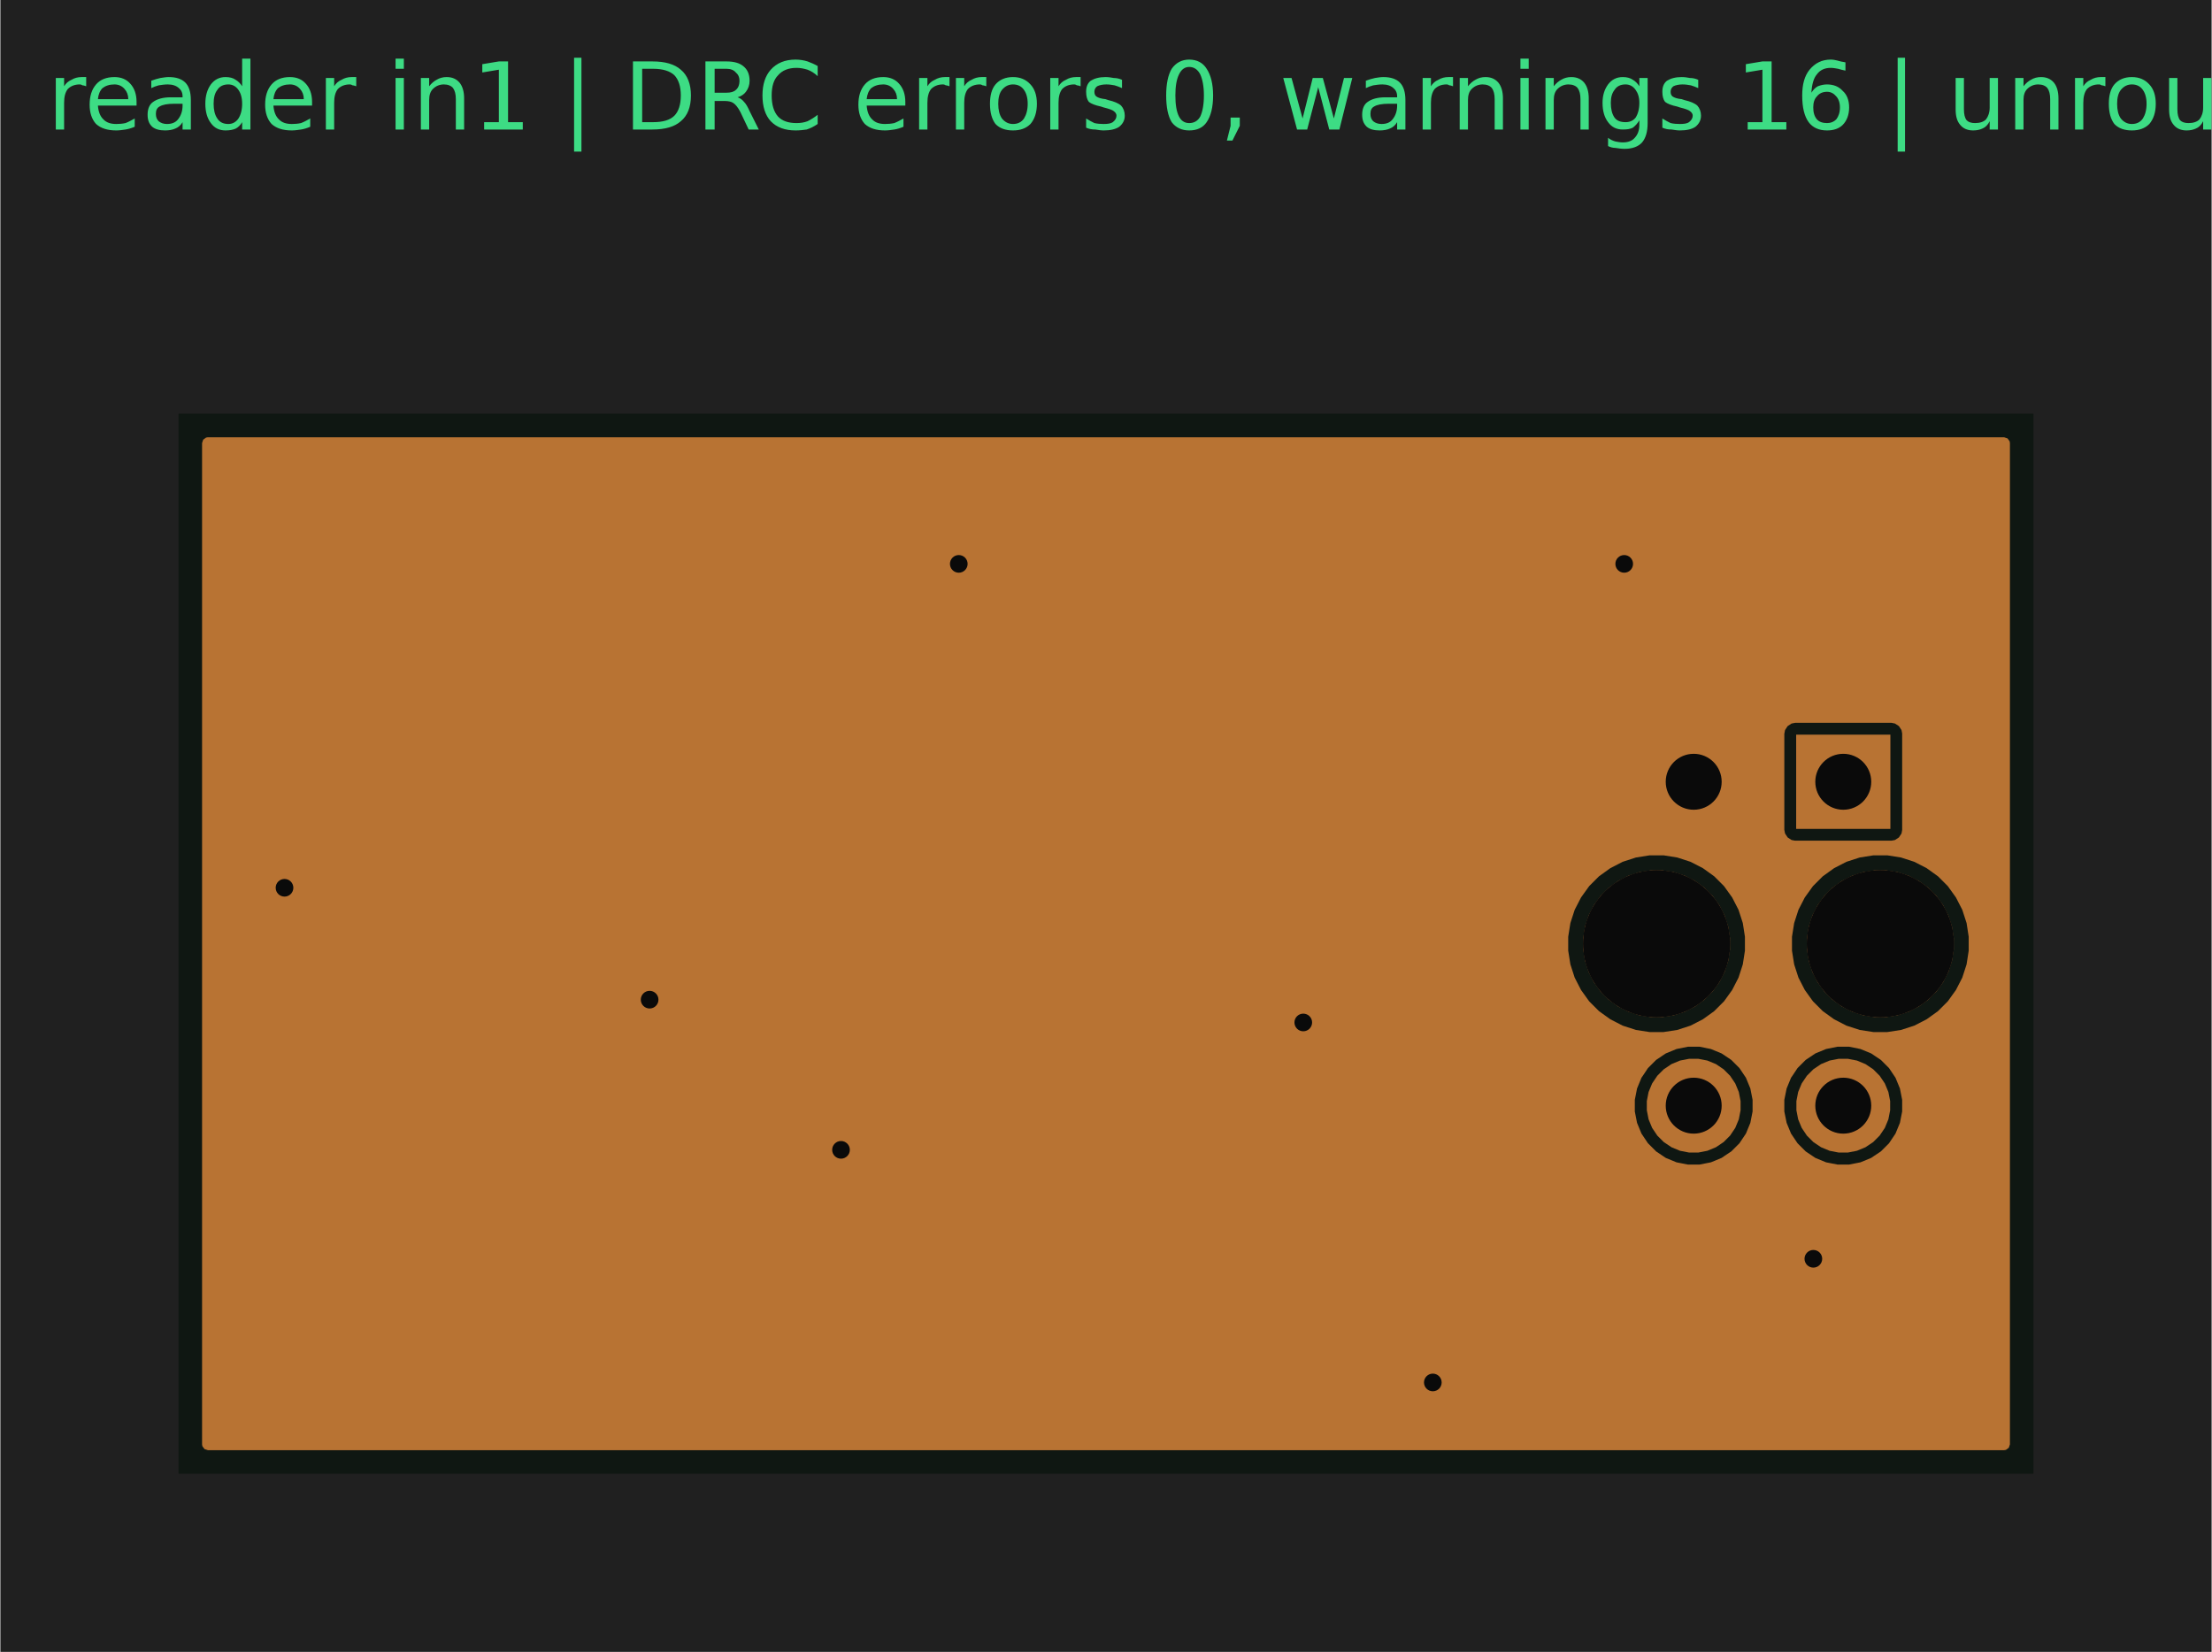
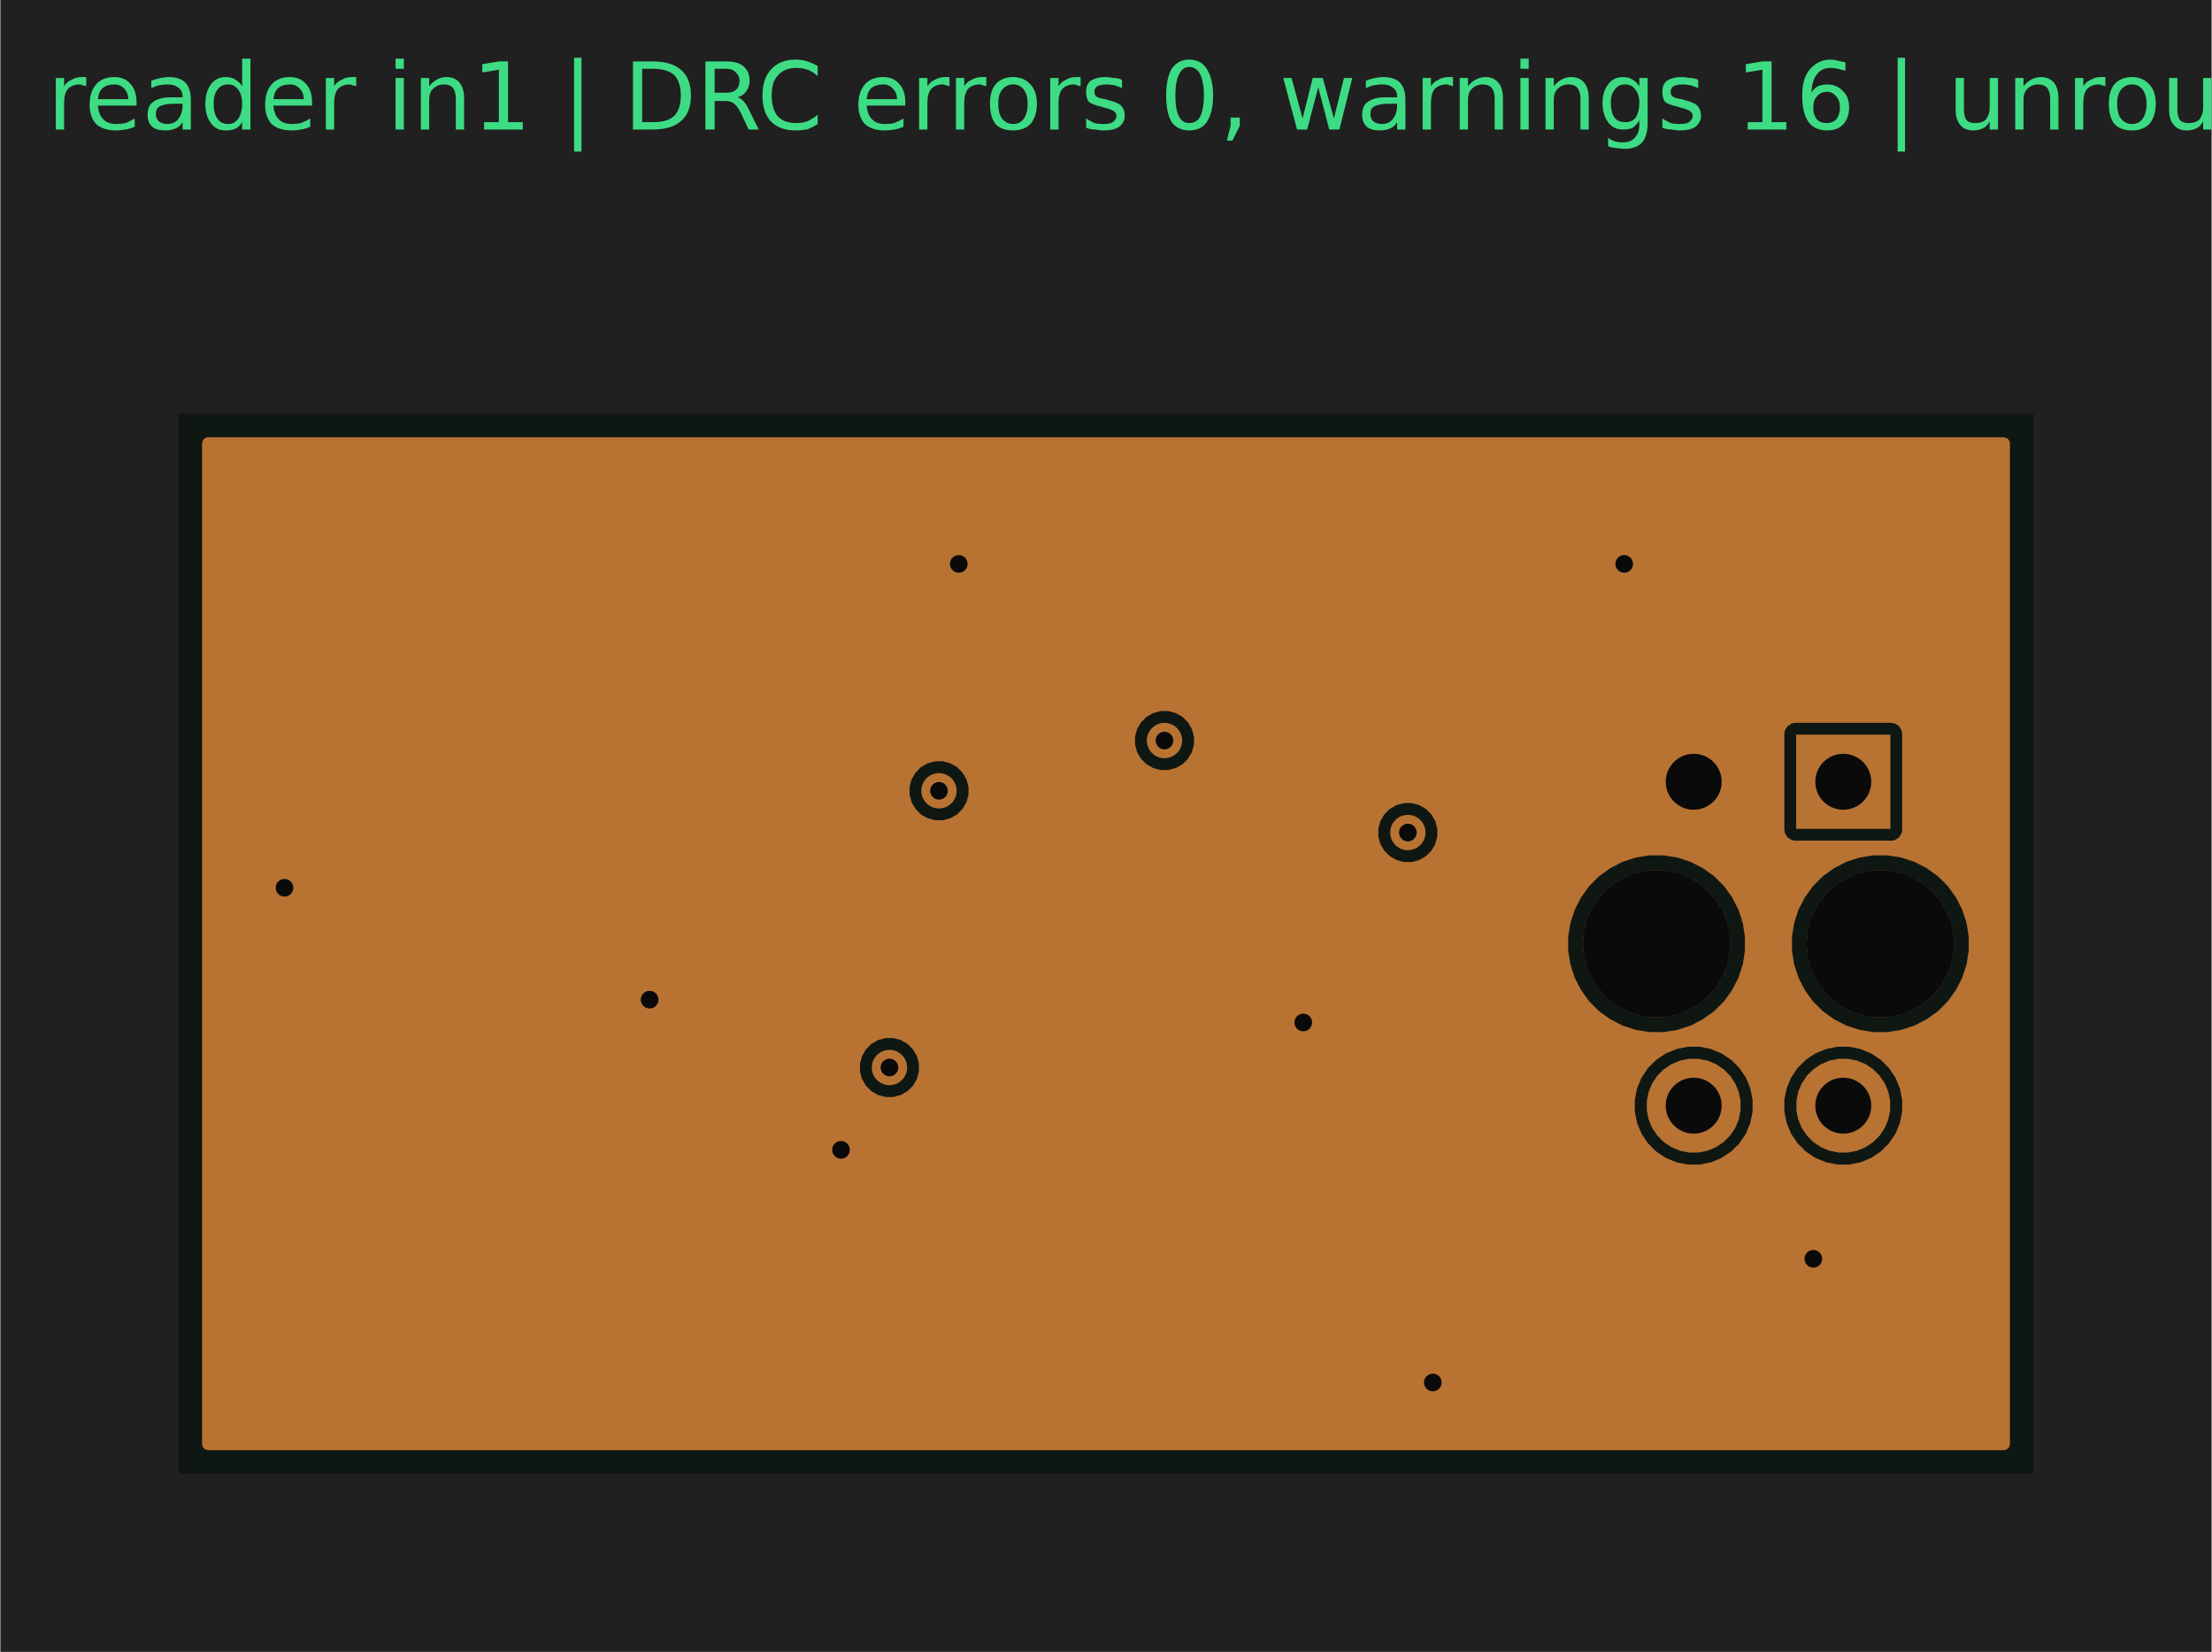
<svg xmlns="http://www.w3.org/2000/svg" width="84.5mm" height="63.1mm" viewBox="0 0 37.550 28.050">
  <rect width="100%" height="100%" fill="#202020" />
  <path d="M 34.525 25.025 L 3.025 25.025 L 3.025 7.025 L 34.525 7.025 Z" fill="#0f1712" fill-opacity="1.00" fill-rule="evenodd" />
-   <path d="M 34.084 7.444 L 34.120 7.493 L 34.125 7.524 L 34.125 24.526 L 34.106 24.584 L 34.057 24.620 L 34.026 24.625 L 3.524 24.625 L 3.466 24.606 L 3.430 24.557 L 3.425 24.526 L 3.425 18.676 L 27.755 18.676 L 27.755 18.874 L 27.793 19.067 L 27.793 19.067 L 27.868 19.249 L 27.978 19.413 L 27.978 19.413 L 28.117 19.552 L 28.117 19.552 L 28.281 19.662 L 28.463 19.737 L 28.656 19.775 L 28.656 19.775 L 28.854 19.775 L 28.982 19.750 L 29.047 19.737 L 29.047 19.737 L 29.229 19.662 L 29.283 19.625 L 29.393 19.552 L 29.532 19.413 L 29.642 19.249 L 29.717 19.067 L 29.755 18.874 L 29.755 18.676 L 29.755 18.676 L 30.294 18.676 L 30.294 18.874 L 30.333 19.067 L 30.333 19.067 L 30.408 19.249 L 30.518 19.413 L 30.518 19.413 L 30.657 19.552 L 30.657 19.552 L 30.821 19.662 L 31.003 19.737 L 31.196 19.775 L 31.196 19.775 L 31.394 19.775 L 31.522 19.750 L 31.587 19.737 L 31.587 19.737 L 31.769 19.662 L 31.823 19.625 L 31.933 19.552 L 32.072 19.413 L 32.182 19.249 L 32.257 19.067 L 32.295 18.874 L 32.295 18.676 L 32.257 18.483 L 32.182 18.301 L 32.072 18.137 L 31.933 17.998 L 31.769 17.888 L 31.587 17.813 L 31.394 17.774 L 31.196 17.774 L 31.003 17.813 L 30.821 17.888 L 30.657 17.998 L 30.518 18.137 L 30.445 18.247 L 30.408 18.301 L 30.333 18.483 L 30.333 18.483 L 30.294 18.676 L 29.755 18.676 L 29.717 18.483 L 29.642 18.301 L 29.532 18.137 L 29.393 17.998 L 29.229 17.888 L 29.047 17.813 L 28.854 17.774 L 28.656 17.774 L 28.463 17.813 L 28.281 17.888 L 28.117 17.998 L 27.978 18.137 L 27.905 18.247 L 27.868 18.301 L 27.793 18.483 L 27.793 18.483 L 27.755 18.676 L 3.425 18.676 L 3.425 15.907 L 26.624 15.907 L 26.624 16.143 L 26.661 16.376 L 26.734 16.601 L 26.842 16.811 L 26.980 17.003 L 27.147 17.170 L 27.339 17.308 L 27.549 17.416 L 27.774 17.489 L 28.007 17.525 L 28.007 17.525 L 28.243 17.525 L 28.476 17.489 L 28.701 17.416 L 28.911 17.308 L 28.911 17.308 L 29.103 17.170 L 29.270 17.003 L 29.408 16.811 L 29.516 16.601 L 29.589 16.376 L 29.589 16.376 L 29.625 16.143 L 29.625 15.907 L 30.424 15.907 L 30.424 16.143 L 30.461 16.376 L 30.534 16.601 L 30.642 16.811 L 30.780 17.003 L 30.947 17.170 L 31.139 17.308 L 31.349 17.416 L 31.574 17.489 L 31.807 17.525 L 31.807 17.525 L 32.043 17.525 L 32.276 17.489 L 32.501 17.416 L 32.711 17.308 L 32.711 17.308 L 32.903 17.170 L 33.070 17.003 L 33.208 16.811 L 33.316 16.601 L 33.389 16.376 L 33.389 16.376 L 33.425 16.143 L 33.425 15.907 L 33.389 15.674 L 33.389 15.674 L 33.389 15.674 L 33.316 15.449 L 33.208 15.239 L 33.070 15.047 L 32.903 14.880 L 32.711 14.742 L 32.501 14.634 L 32.276 14.561 L 32.276 14.561 L 32.276 14.561 L 32.043 14.524 L 32.043 14.524 L 31.807 14.524 L 31.807 14.524 L 31.574 14.561 L 31.574 14.561 L 31.574 14.561 L 31.349 14.634 L 31.139 14.742 L 30.947 14.880 L 30.780 15.047 L 30.780 15.047 L 30.642 15.239 L 30.534 15.449 L 30.461 15.674 L 30.424 15.907 L 29.625 15.907 L 29.589 15.674 L 29.589 15.674 L 29.589 15.674 L 29.516 15.449 L 29.408 15.239 L 29.270 15.047 L 29.103 14.880 L 28.911 14.742 L 28.701 14.634 L 28.476 14.561 L 28.476 14.561 L 28.476 14.561 L 28.243 14.524 L 28.243 14.524 L 28.007 14.524 L 28.007 14.524 L 27.774 14.561 L 27.774 14.561 L 27.774 14.561 L 27.549 14.634 L 27.339 14.742 L 27.147 14.880 L 26.980 15.047 L 26.980 15.047 L 26.842 15.239 L 26.734 15.449 L 26.661 15.674 L 26.624 15.907 L 3.425 15.907 L 3.425 12.455 L 30.294 12.455 L 30.294 14.095 L 30.295 14.095 L 30.306 14.153 L 30.306 14.153 L 30.350 14.220 L 30.350 14.220 L 30.417 14.264 L 30.417 14.264 L 30.475 14.275 L 30.475 14.275 L 30.475 14.275 L 30.475 14.275 L 32.115 14.275 L 32.115 14.275 L 32.115 14.275 L 32.173 14.264 L 32.173 14.264 L 32.173 14.264 L 32.173 14.264 L 32.240 14.220 L 32.240 14.220 L 32.284 14.153 L 32.295 14.095 L 32.295 12.455 L 32.284 12.397 L 32.240 12.330 L 32.173 12.286 L 32.115 12.274 L 30.475 12.274 L 30.475 12.275 L 30.475 12.275 L 30.461 12.277 L 30.417 12.286 L 30.350 12.330 L 30.350 12.330 L 30.306 12.397 L 30.306 12.397 L 30.295 12.455 L 30.294 12.455 L 3.425 12.455 L 3.425 7.524 L 3.444 7.466 L 3.493 7.430 L 3.524 7.425 L 34.026 7.425 Z" fill="#b87333" fill-opacity="1.00" fill-rule="evenodd" />
-   <circle cx="30.787" cy="21.375" r="0.300" fill="#b87333" stroke="none" stroke-width="0.150" />
-   <circle cx="30.787" cy="21.375" r="0.150" fill="#0a0a0a" stroke="none" stroke-width="0.150" />
-   <circle cx="4.825" cy="15.075" r="0.300" fill="#b87333" stroke="none" stroke-width="0.150" />
-   <circle cx="4.825" cy="15.075" r="0.150" fill="#0a0a0a" stroke="none" stroke-width="0.150" />
-   <circle cx="22.125" cy="17.362" r="0.300" fill="#b87333" stroke="none" stroke-width="0.150" />
-   <circle cx="22.125" cy="17.362" r="0.150" fill="#0a0a0a" stroke="none" stroke-width="0.150" />
-   <circle cx="24.325" cy="23.475" r="0.300" fill="#b87333" stroke="none" stroke-width="0.150" />
-   <circle cx="24.325" cy="23.475" r="0.150" fill="#0a0a0a" stroke="none" stroke-width="0.150" />
+   <path d="M 34.084 7.444 L 34.120 7.493 L 34.125 7.524 L 34.125 24.526 L 34.106 24.584 L 34.057 24.620 L 34.026 24.625 L 3.524 24.625 L 3.466 24.606 L 3.430 24.557 L 3.425 24.526 L 3.425 18.676 L 27.755 18.676 L 27.755 18.874 L 27.793 19.067 L 27.793 19.067 L 27.868 19.249 L 27.978 19.413 L 27.978 19.413 L 28.117 19.552 L 28.117 19.552 L 28.281 19.662 L 28.463 19.737 L 28.656 19.775 L 28.656 19.775 L 28.854 19.775 L 28.982 19.750 L 29.047 19.737 L 29.047 19.737 L 29.229 19.662 L 29.283 19.625 L 29.393 19.552 L 29.532 19.413 L 29.642 19.249 L 29.717 19.067 L 29.755 18.874 L 29.755 18.676 L 29.755 18.676 L 30.294 18.676 L 30.294 18.874 L 30.333 19.067 L 30.333 19.067 L 30.408 19.249 L 30.518 19.413 L 30.518 19.413 L 30.657 19.552 L 30.657 19.552 L 30.821 19.662 L 31.003 19.737 L 31.196 19.775 L 31.196 19.775 L 31.394 19.775 L 31.522 19.750 L 31.587 19.737 L 31.587 19.737 L 31.769 19.662 L 31.823 19.625 L 31.933 19.552 L 32.072 19.413 L 32.182 19.249 L 32.257 19.067 L 32.295 18.874 L 32.295 18.676 L 32.257 18.483 L 32.182 18.301 L 32.072 18.137 L 31.933 17.998 L 31.769 17.888 L 31.587 17.813 L 31.394 17.774 L 31.196 17.774 L 31.003 17.813 L 30.821 17.888 L 30.657 17.998 L 30.518 18.137 L 30.480 18.193 L 30.408 18.301 L 30.333 18.483 L 30.333 18.483 L 30.294 18.676 L 29.755 18.676 L 29.717 18.483 L 29.642 18.301 L 29.532 18.137 L 29.393 17.998 L 29.229 17.888 L 29.047 17.813 L 28.854 17.774 L 28.656 17.774 L 28.463 17.813 L 28.281 17.888 L 28.117 17.998 L 27.978 18.137 L 27.940 18.193 L 27.868 18.301 L 27.793 18.483 L 27.793 18.483 L 27.755 18.676 L 3.425 18.676 L 3.425 18.062 L 14.597 18.062 L 14.597 18.062 L 14.597 18.193 L 14.631 18.321 L 14.697 18.435 L 14.790 18.528 L 14.905 18.594 L 14.905 18.594 L 14.972 18.612 L 15.032 18.628 L 15.032 18.628 L 15.164 18.628 L 15.164 18.628 L 15.248 18.605 L 15.291 18.594 L 15.305 18.586 L 15.305 18.586 L 15.405 18.528 L 15.405 18.528 L 15.405 18.528 L 15.498 18.435 L 15.498 18.435 L 15.498 18.435 L 15.564 18.321 L 15.564 18.321 L 15.564 18.321 L 15.598 18.193 L 15.598 18.062 L 15.564 17.934 L 15.498 17.820 L 15.405 17.727 L 15.291 17.661 L 15.291 17.661 L 15.291 17.661 L 15.164 17.627 L 15.032 17.627 L 14.905 17.661 L 14.905 17.661 L 14.905 17.661 L 14.790 17.727 L 14.790 17.727 L 14.790 17.727 L 14.697 17.820 L 14.697 17.820 L 14.697 17.820 L 14.631 17.934 L 14.631 17.934 L 14.597 18.062 L 3.425 18.062 L 3.425 15.907 L 26.624 15.907 L 26.624 16.143 L 26.661 16.376 L 26.734 16.601 L 26.842 16.811 L 26.980 17.003 L 27.147 17.170 L 27.339 17.308 L 27.549 17.416 L 27.774 17.489 L 28.007 17.525 L 28.007 17.525 L 28.243 17.525 L 28.476 17.489 L 28.701 17.416 L 28.911 17.308 L 28.911 17.308 L 29.103 17.170 L 29.270 17.003 L 29.408 16.811 L 29.516 16.601 L 29.589 16.376 L 29.589 16.376 L 29.625 16.143 L 29.625 15.907 L 30.424 15.907 L 30.424 16.143 L 30.461 16.376 L 30.534 16.601 L 30.642 16.811 L 30.780 17.003 L 30.947 17.170 L 31.139 17.308 L 31.349 17.416 L 31.574 17.489 L 31.807 17.525 L 31.807 17.525 L 32.043 17.525 L 32.276 17.489 L 32.501 17.416 L 32.711 17.308 L 32.711 17.308 L 32.903 17.170 L 33.070 17.003 L 33.208 16.811 L 33.316 16.601 L 33.389 16.376 L 33.389 16.376 L 33.425 16.143 L 33.425 15.907 L 33.389 15.674 L 33.389 15.674 L 33.389 15.674 L 33.316 15.449 L 33.208 15.239 L 33.070 15.047 L 32.903 14.880 L 32.711 14.742 L 32.501 14.634 L 32.276 14.561 L 32.276 14.561 L 32.276 14.561 L 32.043 14.524 L 32.043 14.524 L 31.807 14.524 L 31.807 14.524 L 31.574 14.561 L 31.574 14.561 L 31.574 14.561 L 31.349 14.634 L 31.139 14.742 L 30.947 14.880 L 30.780 15.047 L 30.780 15.047 L 30.642 15.239 L 30.534 15.449 L 30.461 15.674 L 30.424 15.907 L 29.625 15.907 L 29.589 15.674 L 29.589 15.674 L 29.589 15.674 L 29.516 15.449 L 29.408 15.239 L 29.270 15.047 L 29.103 14.880 L 28.911 14.742 L 28.701 14.634 L 28.476 14.561 L 28.476 14.561 L 28.476 14.561 L 28.243 14.524 L 28.243 14.524 L 28.007 14.524 L 28.007 14.524 L 27.774 14.561 L 27.774 14.561 L 27.774 14.561 L 27.549 14.634 L 27.339 14.742 L 27.147 14.880 L 26.980 15.047 L 26.980 15.047 L 26.842 15.239 L 26.734 15.449 L 26.661 15.674 L 26.624 15.907 L 3.425 15.907 L 3.425 14.072 L 23.400 14.072 L 23.400 14.072 L 23.400 14.203 L 23.434 14.331 L 23.500 14.445 L 23.593 14.538 L 23.708 14.604 L 23.708 14.604 L 23.775 14.622 L 23.835 14.638 L 23.835 14.638 L 23.967 14.638 L 23.967 14.638 L 24.094 14.604 L 24.094 14.604 L 24.208 14.538 L 24.208 14.538 L 24.208 14.538 L 24.301 14.445 L 24.301 14.445 L 24.301 14.445 L 24.367 14.331 L 24.367 14.331 L 24.367 14.331 L 24.401 14.203 L 24.401 14.072 L 24.367 13.944 L 24.338 13.894 L 24.301 13.830 L 24.301 13.830 L 24.301 13.830 L 24.208 13.737 L 24.094 13.671 L 24.094 13.671 L 24.094 13.671 L 23.967 13.637 L 23.835 13.637 L 23.708 13.671 L 23.708 13.671 L 23.708 13.671 L 23.593 13.737 L 23.593 13.737 L 23.593 13.737 L 23.500 13.830 L 23.500 13.830 L 23.500 13.830 L 23.434 13.944 L 23.434 13.944 L 23.400 14.072 L 3.425 14.072 L 3.425 13.362 L 15.439 13.362 L 15.439 13.362 L 15.439 13.494 L 15.473 13.621 L 15.539 13.735 L 15.632 13.829 L 15.746 13.894 L 15.746 13.894 L 15.814 13.913 L 15.873 13.928 L 15.873 13.928 L 16.005 13.928 L 16.005 13.928 L 16.132 13.894 L 16.132 13.894 L 16.247 13.829 L 16.247 13.829 L 16.247 13.828 L 16.340 13.735 L 16.340 13.735 L 16.340 13.735 L 16.406 13.621 L 16.406 13.621 L 16.406 13.621 L 16.440 13.494 L 16.440 13.362 L 16.406 13.235 L 16.340 13.121 L 16.247 13.027 L 16.132 12.962 L 16.132 12.962 L 16.132 12.962 L 16.005 12.927 L 15.873 12.927 L 15.746 12.962 L 15.746 12.962 L 15.746 12.962 L 15.632 13.027 L 15.632 13.027 L 15.632 13.027 L 15.539 13.121 L 15.539 13.121 L 15.539 13.121 L 15.473 13.235 L 15.473 13.235 L 15.439 13.362 L 3.425 13.362 L 3.425 12.509 L 19.268 12.509 L 19.268 12.509 L 19.268 12.641 L 19.302 12.768 L 19.368 12.882 L 19.461 12.976 L 19.575 13.041 L 19.575 13.041 L 19.643 13.060 L 19.702 13.075 L 19.702 13.075 L 19.834 13.075 L 19.834 13.075 L 19.961 13.041 L 19.961 13.041 L 20.076 12.976 L 20.076 12.976 L 20.076 12.975 L 20.169 12.882 L 20.169 12.882 L 20.169 12.882 L 20.235 12.768 L 20.235 12.768 L 20.235 12.768 L 20.269 12.641 L 20.269 12.509 L 20.254 12.455 L 30.294 12.455 L 30.294 14.095 L 30.295 14.095 L 30.306 14.153 L 30.306 14.153 L 30.350 14.220 L 30.350 14.220 L 30.417 14.264 L 30.417 14.264 L 30.475 14.275 L 30.475 14.275 L 30.475 14.275 L 30.475 14.275 L 32.115 14.275 L 32.115 14.275 L 32.115 14.275 L 32.173 14.264 L 32.173 14.264 L 32.173 14.264 L 32.173 14.264 L 32.240 14.220 L 32.240 14.220 L 32.284 14.153 L 32.295 14.095 L 32.295 12.455 L 32.284 12.397 L 32.240 12.330 L 32.173 12.286 L 32.115 12.274 L 30.475 12.274 L 30.475 12.275 L 30.475 12.275 L 30.461 12.277 L 30.417 12.286 L 30.350 12.330 L 30.350 12.330 L 30.306 12.397 L 30.306 12.397 L 30.295 12.455 L 30.294 12.455 L 20.254 12.455 L 20.235 12.382 L 20.179 12.286 L 20.169 12.268 L 20.169 12.268 L 20.169 12.268 L 20.076 12.174 L 19.961 12.109 L 19.961 12.109 L 19.961 12.109 L 19.834 12.074 L 19.702 12.074 L 19.575 12.109 L 19.575 12.109 L 19.575 12.109 L 19.461 12.174 L 19.461 12.174 L 19.461 12.174 L 19.368 12.268 L 19.368 12.268 L 19.368 12.268 L 19.302 12.382 L 19.302 12.382 L 19.268 12.509 L 3.425 12.509 L 3.425 7.524 L 3.444 7.466 L 3.493 7.430 L 3.524 7.425 L 34.026 7.425 Z" fill="#b87333" fill-opacity="1.00" fill-rule="evenodd" />
+   <circle cx="16.275" cy="9.575" r="0.300" fill="#b87333" stroke="none" stroke-width="0.150" />
+   <circle cx="16.275" cy="9.575" r="0.150" fill="#0a0a0a" stroke="none" stroke-width="0.150" />
  <circle cx="11.025" cy="16.975" r="0.300" fill="#b87333" stroke="none" stroke-width="0.150" />
  <circle cx="11.025" cy="16.975" r="0.150" fill="#0a0a0a" stroke="none" stroke-width="0.150" />
  <circle cx="27.575" cy="9.575" r="0.300" fill="#b87333" stroke="none" stroke-width="0.150" />
  <circle cx="27.575" cy="9.575" r="0.150" fill="#0a0a0a" stroke="none" stroke-width="0.150" />
  <circle cx="14.275" cy="19.525" r="0.300" fill="#b87333" stroke="none" stroke-width="0.150" />
  <circle cx="14.275" cy="19.525" r="0.150" fill="#0a0a0a" stroke="none" stroke-width="0.150" />
-   <circle cx="16.275" cy="9.575" r="0.300" fill="#b87333" stroke="none" stroke-width="0.150" />
-   <circle cx="16.275" cy="9.575" r="0.150" fill="#0a0a0a" stroke="none" stroke-width="0.150" />
+   <circle cx="30.787" cy="21.375" r="0.300" fill="#b87333" stroke="none" stroke-width="0.150" />
+   <circle cx="30.787" cy="21.375" r="0.150" fill="#0a0a0a" stroke="none" stroke-width="0.150" />
+   <circle cx="22.125" cy="17.362" r="0.300" fill="#b87333" stroke="none" stroke-width="0.150" />
+   <circle cx="22.125" cy="17.362" r="0.150" fill="#0a0a0a" stroke="none" stroke-width="0.150" />
+   <circle cx="4.825" cy="15.075" r="0.300" fill="#b87333" stroke="none" stroke-width="0.150" />
+   <circle cx="4.825" cy="15.075" r="0.150" fill="#0a0a0a" stroke="none" stroke-width="0.150" />
+   <circle cx="24.325" cy="23.475" r="0.300" fill="#b87333" stroke="none" stroke-width="0.150" />
+   <circle cx="24.325" cy="23.475" r="0.150" fill="#0a0a0a" stroke="none" stroke-width="0.150" />
+   <circle cx="19.768" cy="12.575" r="0.300" fill="#b87333" stroke="none" stroke-width="0.150" />
+   <circle cx="19.768" cy="12.575" r="0.150" fill="#0a0a0a" stroke="none" stroke-width="0.150" />
+   <circle cx="23.901" cy="14.137" r="0.300" fill="#b87333" stroke="none" stroke-width="0.150" />
+   <circle cx="23.901" cy="14.137" r="0.150" fill="#0a0a0a" stroke="none" stroke-width="0.150" />
+   <circle cx="15.098" cy="18.127" r="0.300" fill="#b87333" stroke="none" stroke-width="0.150" />
+   <circle cx="15.098" cy="18.127" r="0.150" fill="#0a0a0a" stroke="none" stroke-width="0.150" />
+   <circle cx="15.939" cy="13.428" r="0.300" fill="#b87333" stroke="none" stroke-width="0.150" />
+   <circle cx="15.939" cy="13.428" r="0.150" fill="#0a0a0a" stroke="none" stroke-width="0.150" />
  <path d="M 29.371 15.927 L 29.340 15.733 L 29.280 15.547 L 29.191 15.372 L 29.076 15.213 L 28.937 15.074 L 28.778 14.959 L 28.603 14.870 L 28.417 14.810 L 28.223 14.779 L 28.027 14.779 L 27.833 14.810 L 27.647 14.870 L 27.472 14.959 L 27.313 15.074 L 27.174 15.213 L 27.059 15.372 L 26.970 15.547 L 26.910 15.733 L 26.879 15.927 L 26.879 16.123 L 26.910 16.317 L 26.970 16.503 L 27.059 16.678 L 27.174 16.837 L 27.313 16.976 L 27.472 17.091 L 27.647 17.180 L 27.833 17.240 L 28.027 17.271 L 28.223 17.271 L 28.417 17.240 L 28.603 17.180 L 28.778 17.091 L 28.937 16.976 L 29.076 16.837 L 29.191 16.678 L 29.280 16.503 L 29.340 16.317 L 29.371 16.123 L 29.371 15.927 Z" fill="#b87333" fill-opacity="1.00" fill-rule="evenodd" />
  <circle cx="28.125" cy="16.025" r="1.250" fill="#0a0a0a" stroke="none" stroke-width="0.150" />
  <path d="M 33.171 15.927 L 33.140 15.733 L 33.080 15.547 L 32.991 15.372 L 32.876 15.213 L 32.737 15.074 L 32.578 14.959 L 32.403 14.870 L 32.217 14.810 L 32.023 14.779 L 31.827 14.779 L 31.633 14.810 L 31.447 14.870 L 31.272 14.959 L 31.113 15.074 L 30.974 15.213 L 30.859 15.372 L 30.770 15.547 L 30.710 15.733 L 30.679 15.927 L 30.679 16.123 L 30.710 16.317 L 30.770 16.503 L 30.859 16.678 L 30.974 16.837 L 31.113 16.976 L 31.272 17.091 L 31.447 17.180 L 31.633 17.240 L 31.827 17.271 L 32.023 17.271 L 32.217 17.240 L 32.403 17.180 L 32.578 17.091 L 32.737 16.976 L 32.876 16.837 L 32.991 16.678 L 33.080 16.503 L 33.140 16.317 L 33.171 16.123 L 33.171 15.927 Z" fill="#b87333" fill-opacity="1.00" fill-rule="evenodd" />
  <circle cx="31.925" cy="16.025" r="1.250" fill="#0a0a0a" stroke="none" stroke-width="0.150" />
  <path d="M 30.495 14.075 L 30.495 12.475 L 32.095 12.475 L 32.095 14.075 Z" fill="#b87333" fill-opacity="1.00" fill-rule="evenodd" />
  <circle cx="31.295" cy="13.275" r="0.475" fill="#0a0a0a" stroke="none" stroke-width="0.150" />
  <path d="M 29.551 13.197 L 29.521 13.043 L 29.461 12.898 L 29.373 12.767 L 29.263 12.657 L 29.132 12.569 L 28.987 12.509 L 28.833 12.479 L 28.677 12.479 L 28.523 12.509 L 28.378 12.569 L 28.247 12.657 L 28.137 12.767 L 28.049 12.898 L 27.989 13.043 L 27.959 13.197 L 27.959 13.353 L 27.989 13.507 L 28.049 13.652 L 28.137 13.783 L 28.247 13.893 L 28.378 13.981 L 28.523 14.041 L 28.677 14.071 L 28.833 14.071 L 28.987 14.041 L 29.132 13.981 L 29.263 13.893 L 29.373 13.783 L 29.461 13.652 L 29.521 13.507 L 29.551 13.353 L 29.551 13.197 Z" fill="#b87333" fill-opacity="1.00" fill-rule="evenodd" />
  <circle cx="28.755" cy="13.275" r="0.475" fill="#0a0a0a" stroke="none" stroke-width="0.150" />
  <path d="M 32.091 18.697 L 32.061 18.543 L 32.001 18.398 L 31.913 18.267 L 31.803 18.157 L 31.672 18.069 L 31.527 18.009 L 31.373 17.979 L 31.217 17.979 L 31.063 18.009 L 30.918 18.069 L 30.787 18.157 L 30.677 18.267 L 30.589 18.398 L 30.529 18.543 L 30.499 18.697 L 30.499 18.853 L 30.529 19.007 L 30.589 19.152 L 30.677 19.283 L 30.787 19.393 L 30.918 19.481 L 31.063 19.541 L 31.217 19.571 L 31.373 19.571 L 31.527 19.541 L 31.672 19.481 L 31.803 19.393 L 31.913 19.283 L 32.001 19.152 L 32.061 19.007 L 32.091 18.853 L 32.091 18.697 Z" fill="#b87333" fill-opacity="1.00" fill-rule="evenodd" />
  <circle cx="31.295" cy="18.775" r="0.475" fill="#0a0a0a" stroke="none" stroke-width="0.150" />
  <path d="M 29.551 18.697 L 29.521 18.543 L 29.461 18.398 L 29.373 18.267 L 29.263 18.157 L 29.132 18.069 L 28.987 18.009 L 28.833 17.979 L 28.677 17.979 L 28.523 18.009 L 28.378 18.069 L 28.247 18.157 L 28.137 18.267 L 28.049 18.398 L 27.989 18.543 L 27.959 18.697 L 27.959 18.853 L 27.989 19.007 L 28.049 19.152 L 28.137 19.283 L 28.247 19.393 L 28.378 19.481 L 28.523 19.541 L 28.677 19.571 L 28.833 19.571 L 28.987 19.541 L 29.132 19.481 L 29.263 19.393 L 29.373 19.283 L 29.461 19.152 L 29.521 19.007 L 29.551 18.853 L 29.551 18.697 Z" fill="#b87333" fill-opacity="1.00" fill-rule="evenodd" />
  <circle cx="28.755" cy="18.775" r="0.475" fill="#0a0a0a" stroke="none" stroke-width="0.150" />
  <text x="0.800" y="2.200" font-family="DejaVu Sans, sans-serif" font-size="1.60" fill="#3ddc84">reader in1 | DRC errors 0, warnings 16 | unrouted 0</text>
</svg>
